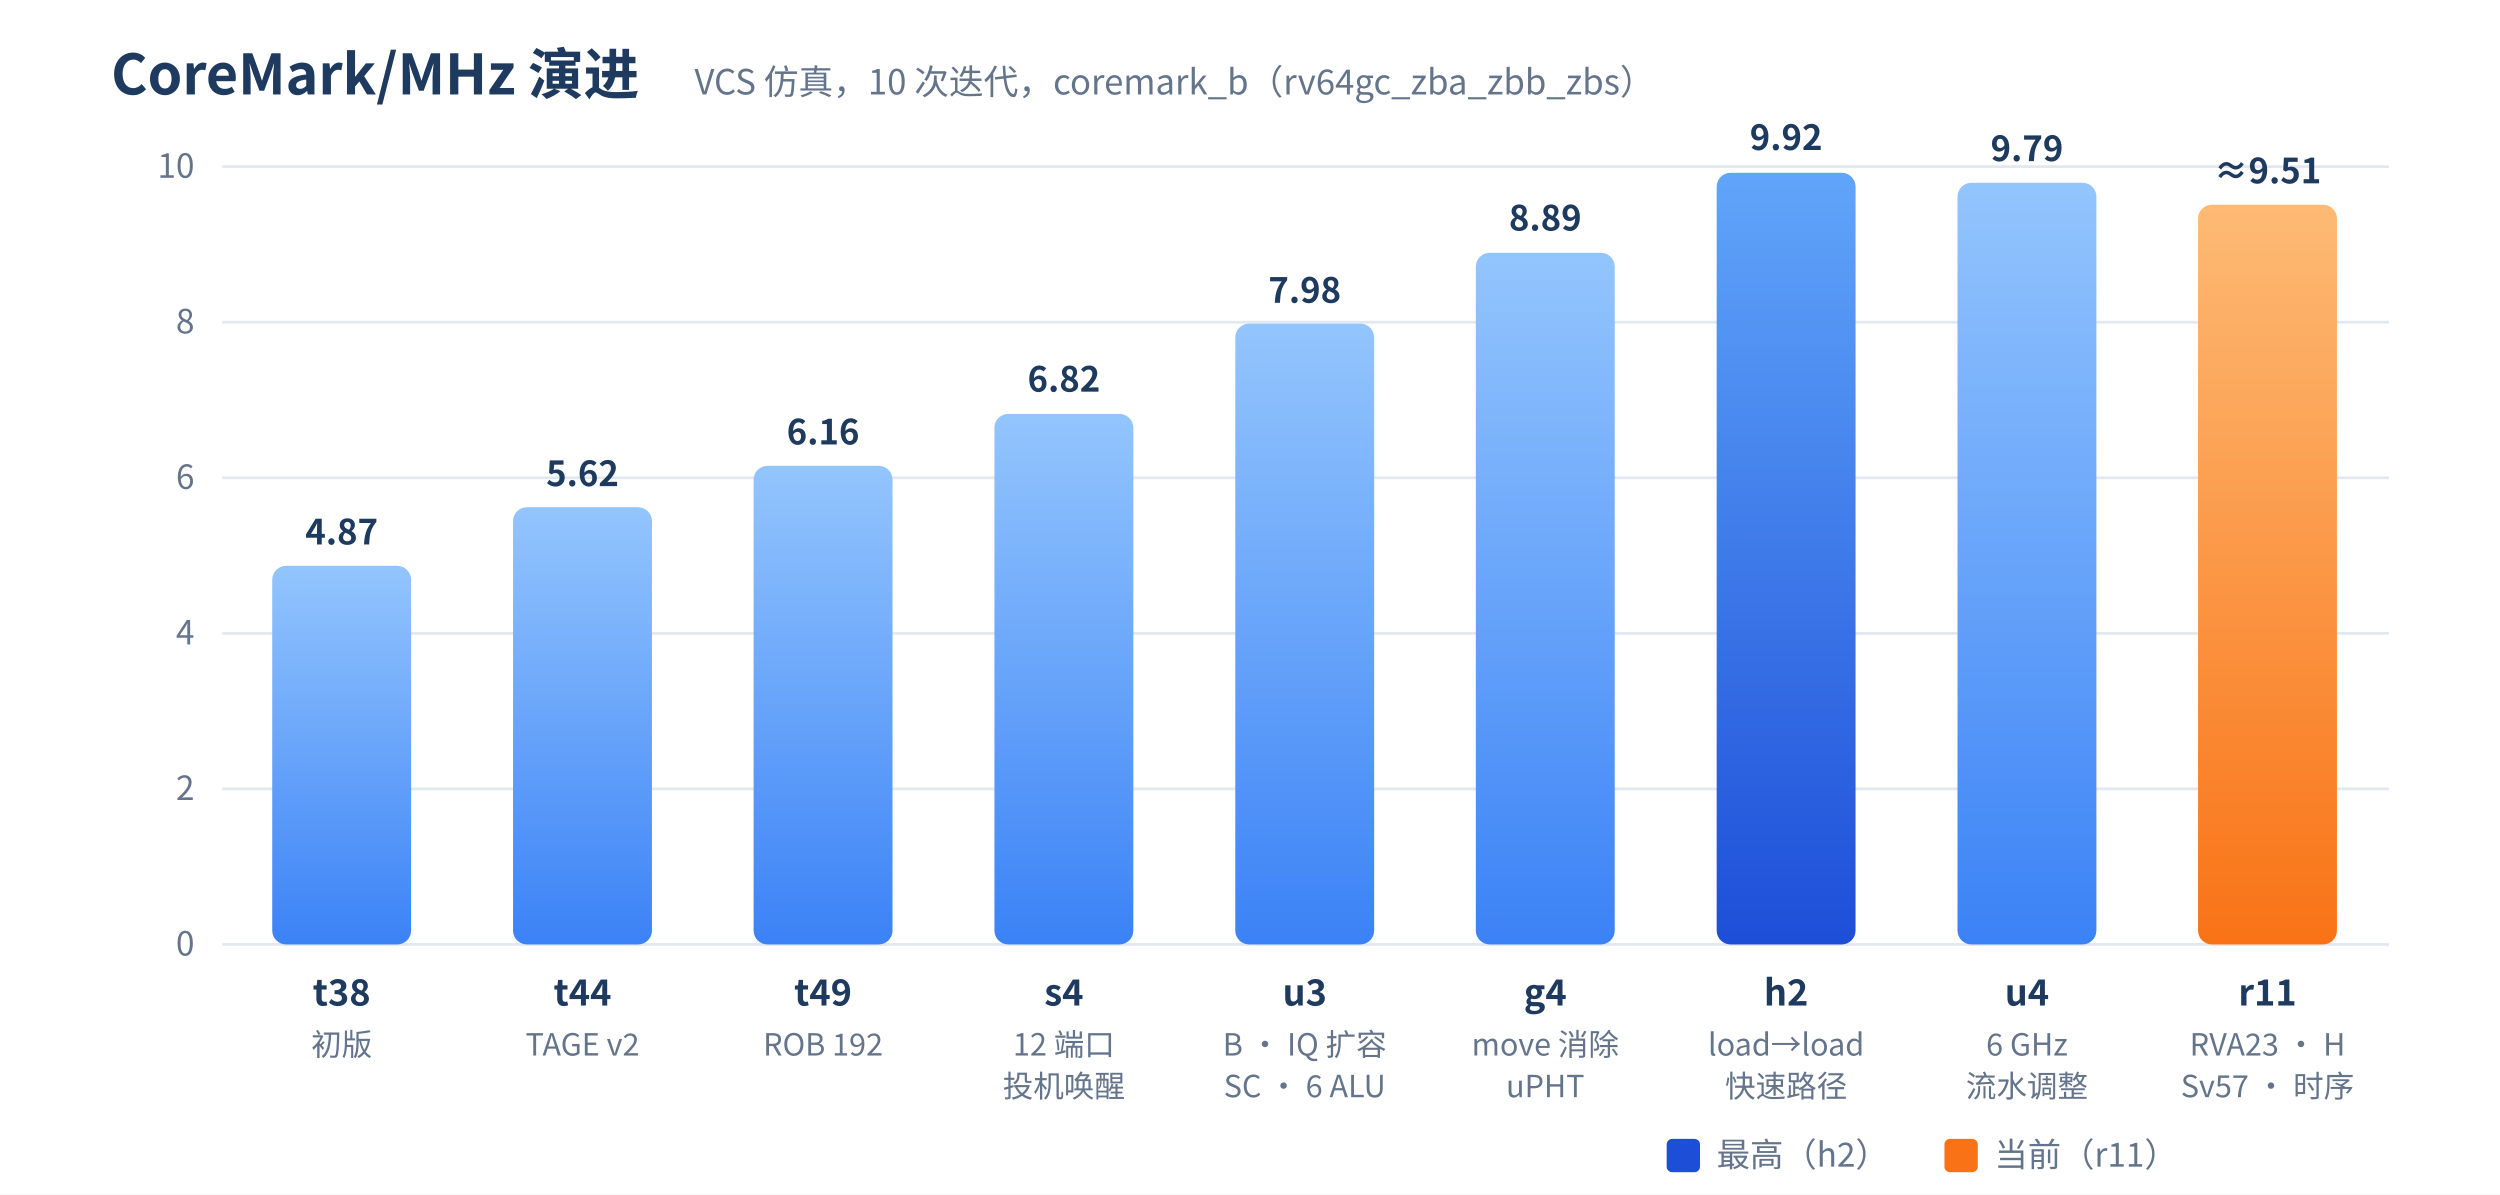
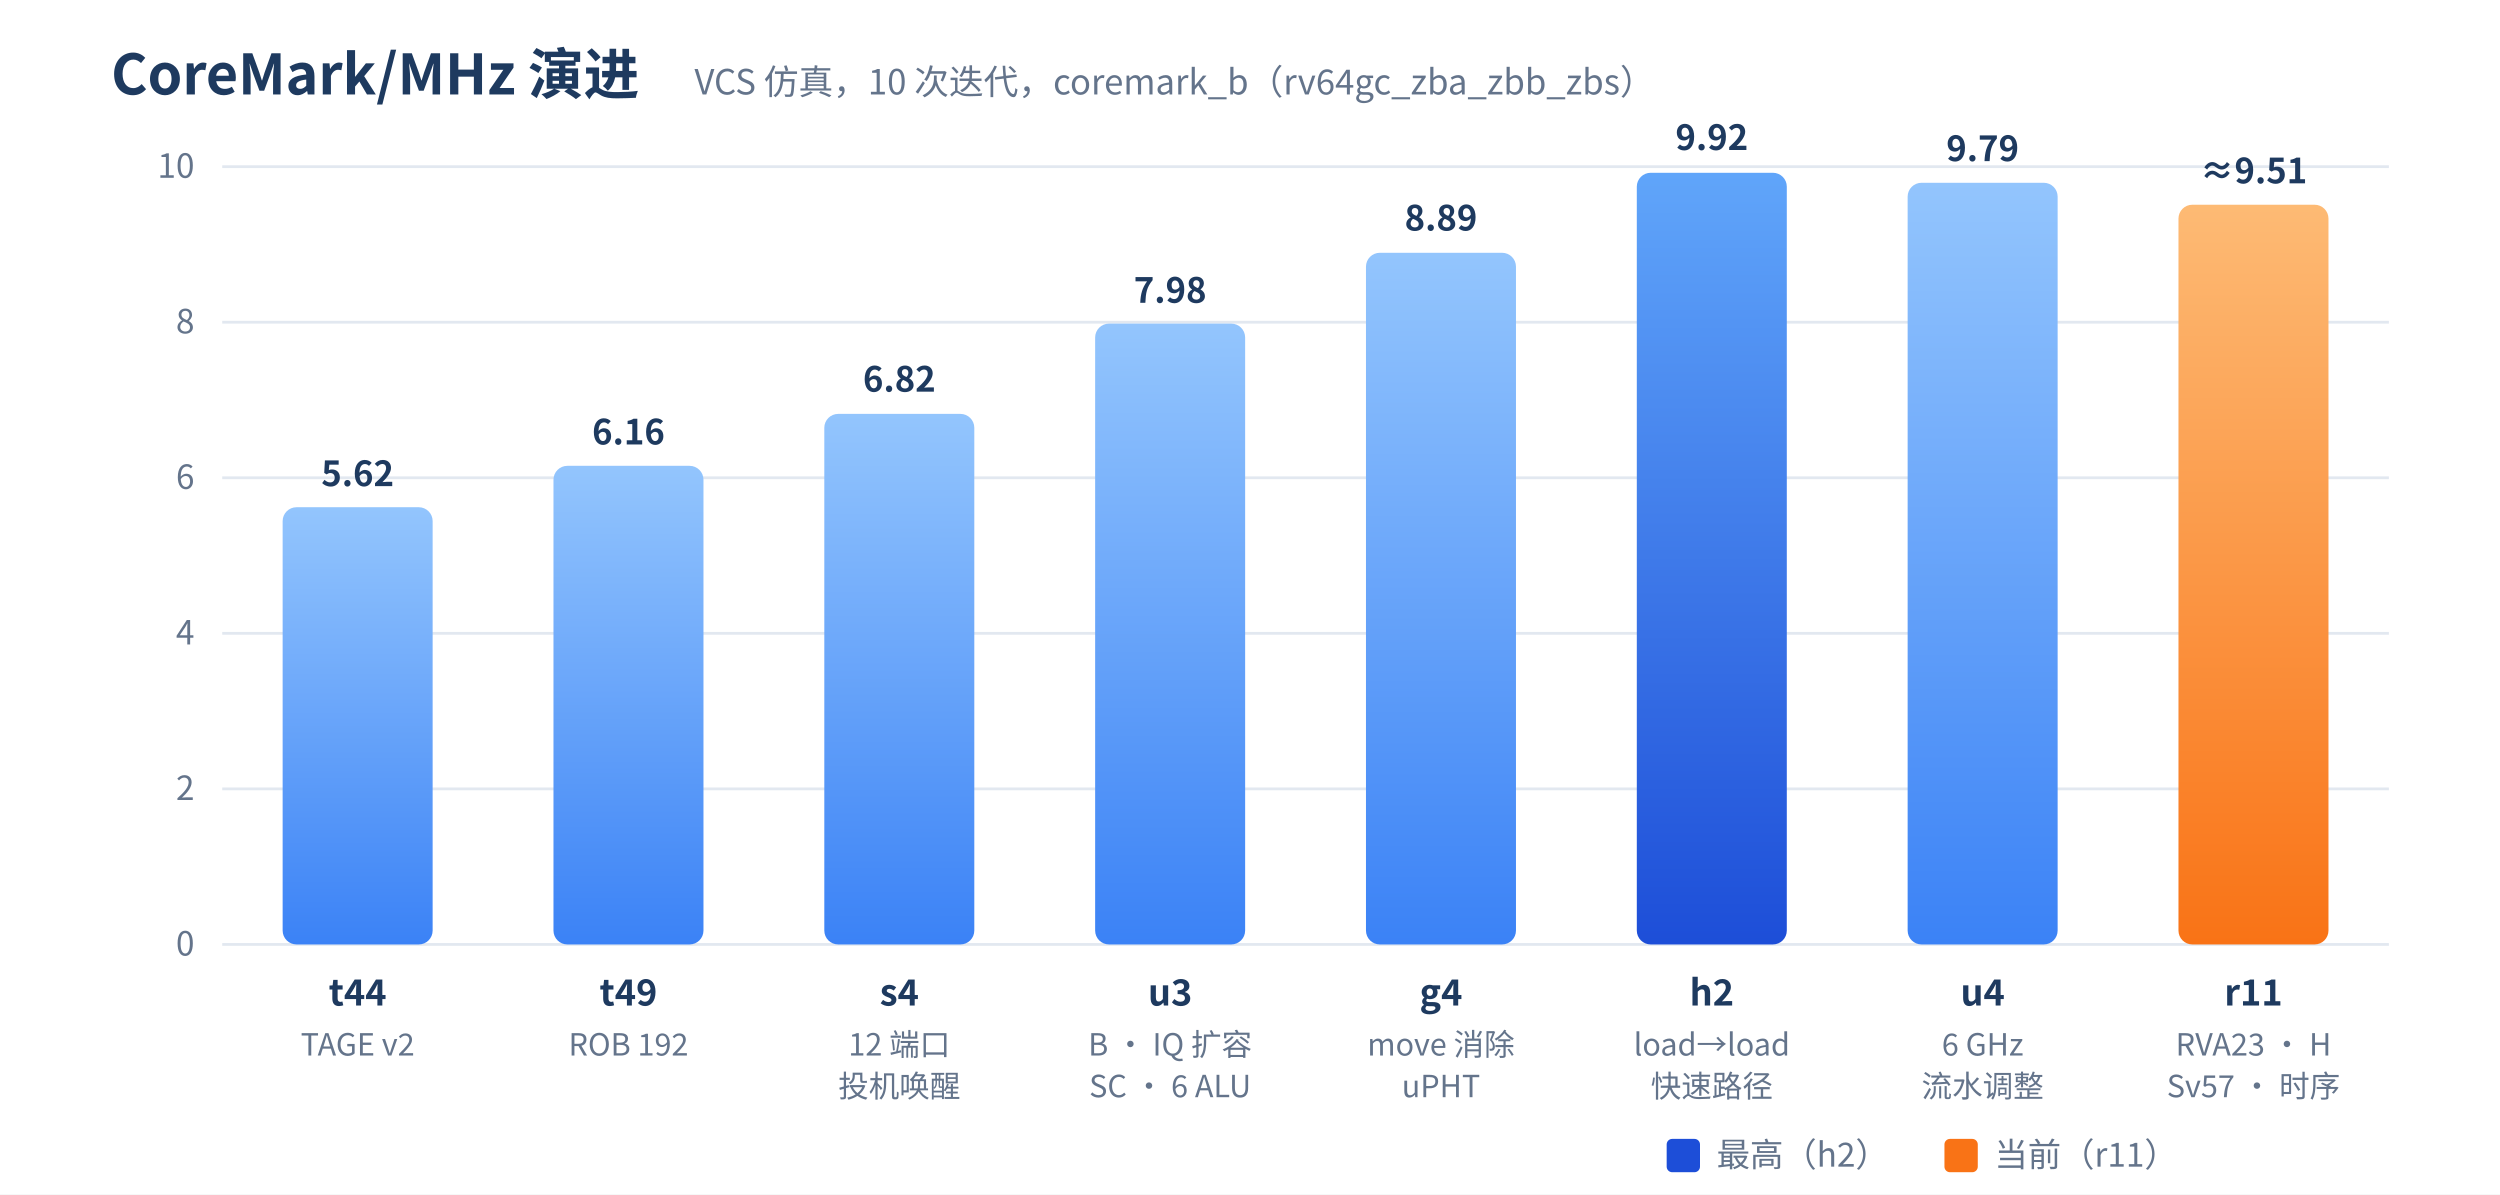
<svg xmlns="http://www.w3.org/2000/svg" viewBox="0 0 900 430" width="900" height="430" font-family="'Segoe UI','PingFang SC','Microsoft YaHei','Noto Sans CJK SC','Source Han Sans SC',sans-serif">
  <defs>
    <linearGradient id="gb" x1="0" y1="0" x2="0" y2="1">
      <stop offset="0" stop-color="#93C5FD" />
      <stop offset="1" stop-color="#3B82F6" />
    </linearGradient>
    <linearGradient id="gp" x1="0" y1="0" x2="0" y2="1">
      <stop offset="0" stop-color="#60A5FA" />
      <stop offset="1" stop-color="#1D4ED8" />
    </linearGradient>
    <linearGradient id="go" x1="0" y1="0" x2="0" y2="1">
      <stop offset="0" stop-color="#FDBA74" />
      <stop offset="1" stop-color="#F97316" />
    </linearGradient>
    <style>
      .ax { font-size: 12px; fill: #64748B; }
      .v  { font-size: 12.5px; font-weight: 700; fill: #1E3A5F; text-anchor: middle; }
      .x  { font-size: 13px; font-weight: 700; fill: #1E3A5F; text-anchor: middle; }
      .xs { font-size: 11px; fill: #64748B; text-anchor: middle; }
      .g  { stroke: #E2E8F0; stroke-width: 1; }
    </style>
  </defs>
  <rect width="900" height="430" fill="#FFFFFF" />
  <text x="40" y="34" font-size="20" font-weight="800" fill="#1E3A5F">CoreMark/MHz 演进</text>
  <text x="250" y="34" font-size="12.5" fill="#64748B">VCS 仿真，10 次迭代，coremark_b（rv64gc_zba_zbb_zbs）</text>
  <line class="g" x1="80" y1="340" x2="860" y2="340" stroke="#94A3B8" />
  <line class="g" x1="80" y1="284" x2="860" y2="284" />
  <line class="g" x1="80" y1="228" x2="860" y2="228" />
  <line class="g" x1="80" y1="172" x2="860" y2="172" />
  <line class="g" x1="80" y1="116" x2="860" y2="116" />
  <line class="g" x1="80" y1="60" x2="860" y2="60" />
  <g class="ax" text-anchor="end">
    <text x="70" y="344">0</text>
    <text x="70" y="288">2</text>
    <text x="70" y="232">4</text>
    <text x="70" y="176">6</text>
    <text x="70" y="120">8</text>
    <text x="70" y="64">10</text>
  </g>
-   <rect x="98" y="203.7" width="50" height="136.3" rx="5" fill="url(#gb)" />
-   <rect x="184.7" y="182.6" width="50" height="157.4" rx="5" fill="url(#gb)" />
-   <rect x="271.3" y="167.7" width="50" height="172.3" rx="5" fill="url(#gb)" />
-   <rect x="358" y="149.0" width="50" height="191.0" rx="5" fill="url(#gb)" />
-   <rect x="444.7" y="116.5" width="50" height="223.5" rx="5" fill="url(#gb)" />
-   <rect x="531.3" y="91.0" width="50" height="249.0" rx="5" fill="url(#gb)" />
-   <rect x="618" y="62.2" width="50" height="277.8" rx="5" fill="url(#gp)" />
-   <rect x="704.7" y="65.8" width="50" height="274.2" rx="5" fill="url(#gb)" />
-   <rect x="791.3" y="73.7" width="50" height="266.3" rx="5" fill="url(#go)" />
-   <text class="v" x="123" y="196">4.87</text>
-   <text class="v" x="209.7" y="175">5.62</text>
-   <text class="v" x="296.3" y="160">6.16</text>
-   <text class="v" x="383" y="141">6.82</text>
-   <text class="v" x="469.7" y="109">7.98</text>
-   <text class="v" x="556.3" y="83">8.89</text>
-   <text class="v" x="643" y="54" fill="#1D4ED8">9.92</text>
-   <text class="v" x="729.7" y="58">9.79</text>
-   <text class="v" x="816.3" y="66" fill="#C2410C">≈9.51</text>
-   <g>
-     <text class="x" x="123" y="362">t38</text>
-     <text class="xs" x="123" y="380">初版</text>
-     <text class="x" x="209.7" y="362">t44</text>
-     <text class="xs" x="209.7" y="380">TAGE v2</text>
-     <text class="x" x="296.3" y="362">t49</text>
-     <text class="xs" x="296.3" y="380">ROB 192</text>
-     <text class="x" x="383" y="362">s4</text>
-     <text class="xs" x="383" y="380">12 端口</text>
-     <text class="xs" x="383" y="395">投机唤醒</text>
-     <text class="x" x="469.7" y="362">u3</text>
-     <text class="xs" x="469.7" y="380">B · IQ 扩容</text>
-     <text class="xs" x="469.7" y="395">SC · 6 ALU</text>
-     <text class="x" x="556.3" y="362">g4</text>
-     <text class="xs" x="556.3" y="380">move 消除</text>
-     <text class="xs" x="556.3" y="395">uPHT</text>
-     <text class="x" x="643" y="362">h2</text>
-     <text class="xs" x="643" y="380">load→load</text>
-     <text class="xs" x="643" y="395">快速路径</text>
-     <text class="x" x="729.7" y="362">u4</text>
-     <text class="xs" x="729.7" y="380">6 GHz</text>
-     <text class="xs" x="729.7" y="395">流水调整</text>
-     <text class="x" x="816.3" y="362">r11</text>
-     <text class="xs" x="816.3" y="380">RVA23 · H</text>
-     <text class="xs" x="816.3" y="395">Sv57 · 时序</text>
-   </g>
+   <rect x="101.75" y="182.6" width="54" height="157.4" rx="5" fill="url(#gb)" />
+   <rect x="199.25" y="167.7" width="54" height="172.3" rx="5" fill="url(#gb)" />
+   <rect x="296.75" y="149.0" width="54" height="191.0" rx="5" fill="url(#gb)" />
+   <rect x="394.25" y="116.5" width="54" height="223.5" rx="5" fill="url(#gb)" />
+   <rect x="491.75" y="91.0" width="54" height="249.0" rx="5" fill="url(#gb)" />
+   <rect x="589.25" y="62.2" width="54" height="277.8" rx="5" fill="url(#gp)" />
+   <rect x="686.75" y="65.8" width="54" height="274.2" rx="5" fill="url(#gb)" />
+   <rect x="784.25" y="73.7" width="54" height="266.3" rx="5" fill="url(#go)" />
+   <text class="v" x="128.75" y="175">5.62</text>
+   <text class="v" x="226.25" y="160">6.16</text>
+   <text class="v" x="323.75" y="141">6.82</text>
+   <text class="v" x="421.25" y="109">7.98</text>
+   <text class="v" x="518.75" y="83">8.89</text>
+   <text class="v" x="616.25" y="54" fill="#1D4ED8">9.92</text>
+   <text class="v" x="713.75" y="58">9.79</text>
+   <text class="v" x="811.25" y="66" fill="#C2410C">≈9.51</text>
+   <text class="x" x="128.75" y="362">t44</text>
+   <text class="xs" x="128.75" y="380">TAGE v2</text>
+   <text class="x" x="226.25" y="362">t49</text>
+   <text class="xs" x="226.25" y="380">ROB 192</text>
+   <text class="x" x="323.75" y="362">s4</text>
+   <text class="xs" x="323.75" y="380">12 端口</text>
+   <text class="xs" x="323.75" y="395">投机唤醒</text>
+   <text class="x" x="421.25" y="362">u3</text>
+   <text class="xs" x="421.25" y="380">B · IQ 扩容</text>
+   <text class="xs" x="421.25" y="395">SC · 6 ALU</text>
+   <text class="x" x="518.75" y="362">g4</text>
+   <text class="xs" x="518.75" y="380">move 消除</text>
+   <text class="xs" x="518.75" y="395">uPHT</text>
+   <text class="x" x="616.25" y="362">h2</text>
+   <text class="xs" x="616.25" y="380">load→load</text>
+   <text class="xs" x="616.25" y="395">快速路径</text>
+   <text class="x" x="713.75" y="362">u4</text>
+   <text class="xs" x="713.75" y="380">6 GHz</text>
+   <text class="xs" x="713.75" y="395">流水调整</text>
+   <text class="x" x="811.25" y="362">r11</text>
+   <text class="xs" x="811.25" y="380">RVA23 · H</text>
+   <text class="xs" x="811.25" y="395">Sv57 · 时序</text>
  <rect x="600" y="410" width="12" height="12" rx="2" fill="#1D4ED8" />
  <text x="618" y="420" class="ax">最高（h2）</text>
  <rect x="700" y="410" width="12" height="12" rx="2" fill="#F97316" />
  <text x="718" y="420" class="ax">当前（r11）</text>
</svg>
